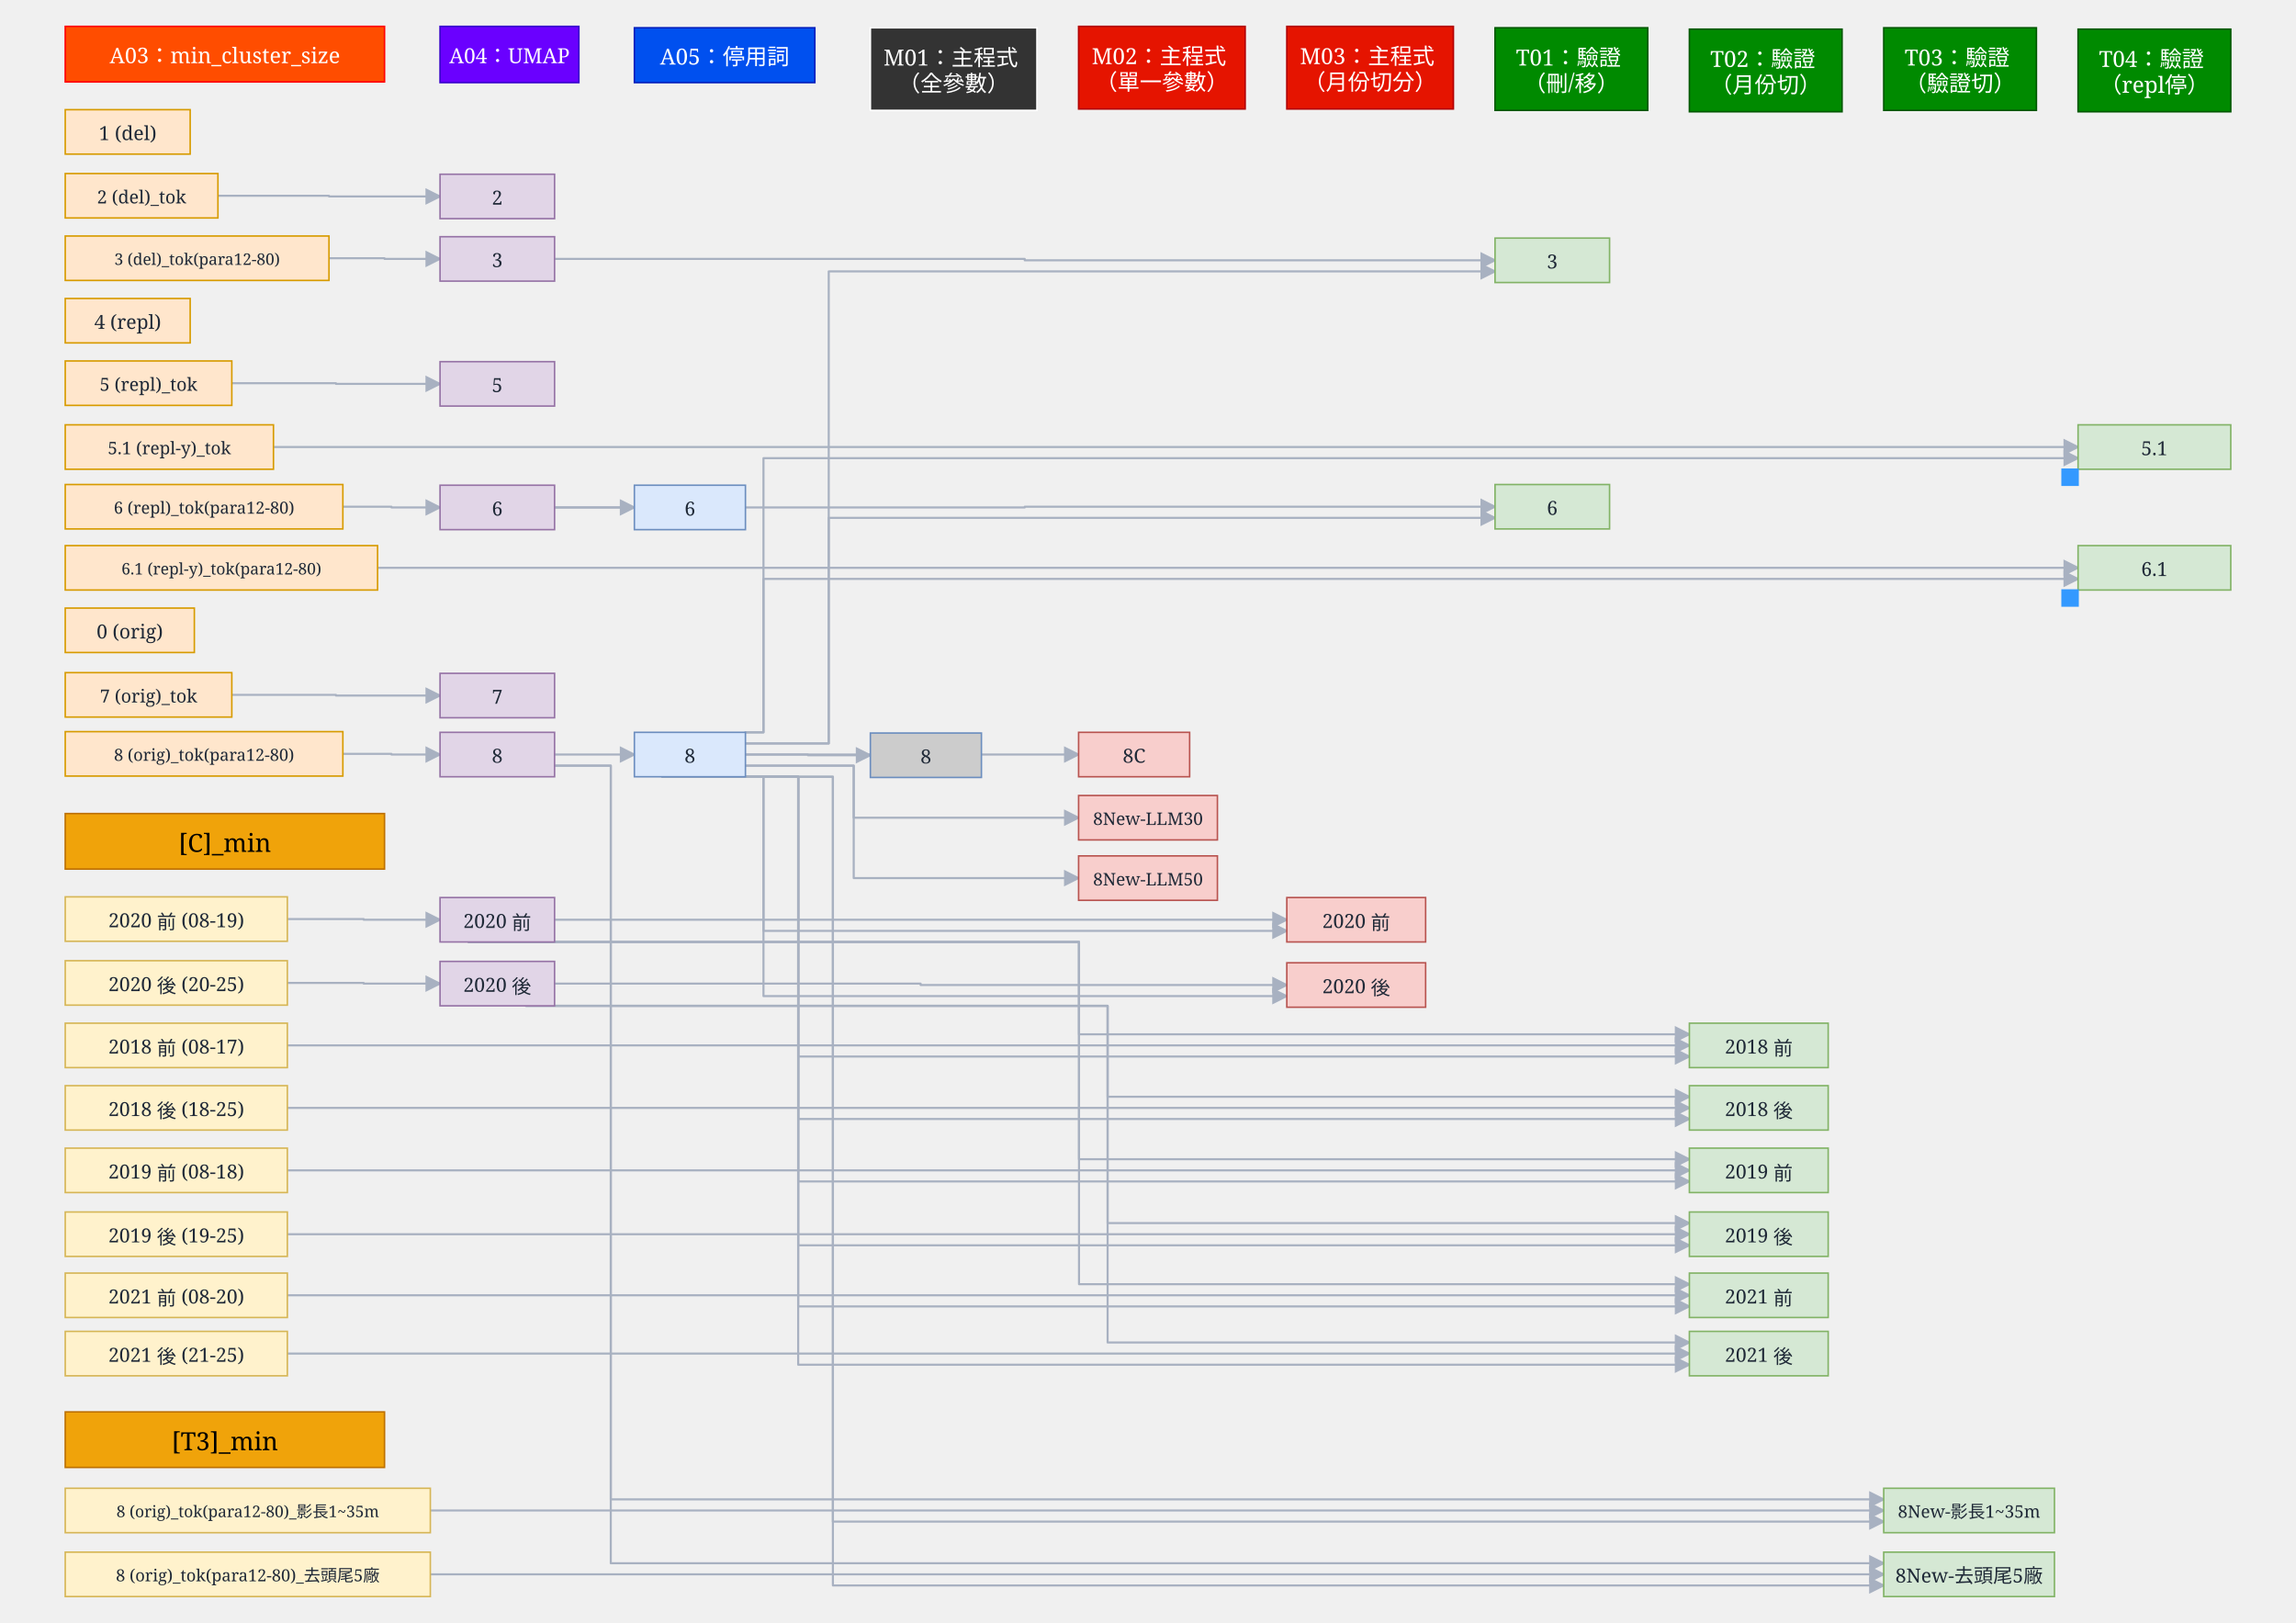
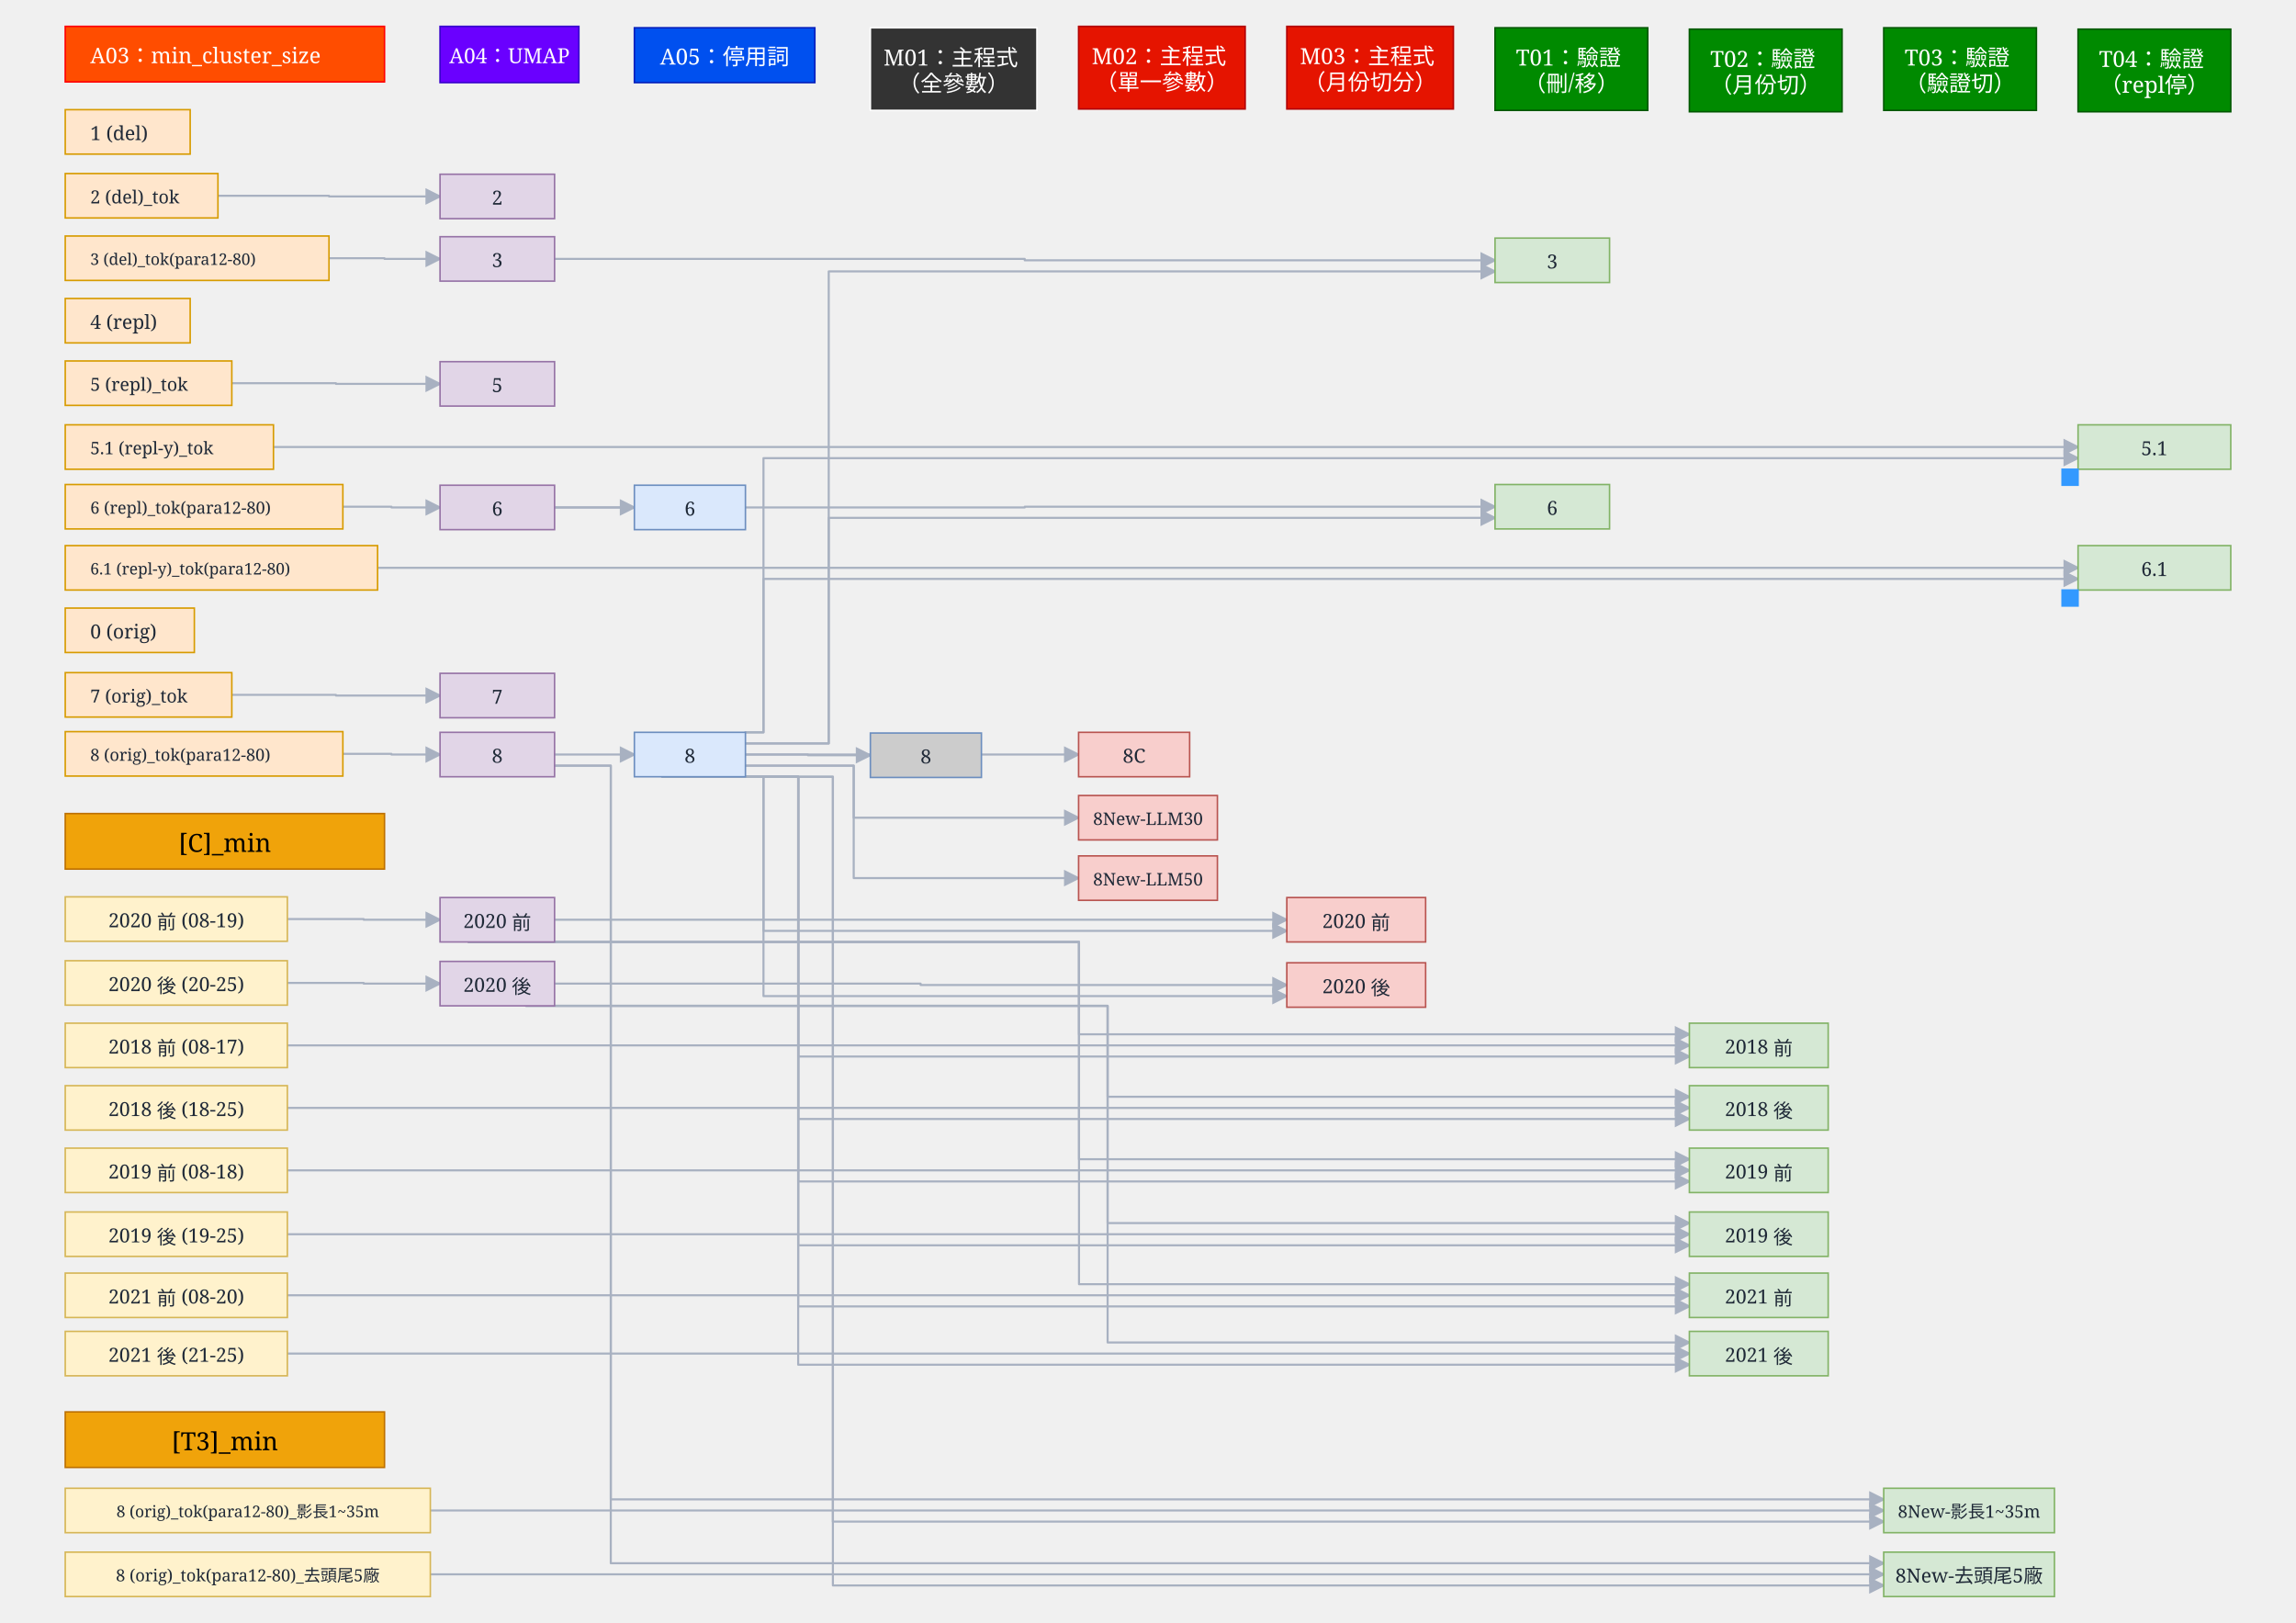
<svg xmlns="http://www.w3.org/2000/svg" viewBox="0 0 1654 1169" role="img" aria-label="DEV-BT 完整實驗運行架構圖">
  <style>
    .edge { fill: none; stroke: #a8b1c1; stroke-width: 1.5; stroke-linejoin: round; stroke-linecap: round; }
    .edge.active { stroke-width: 2.4; stroke-dasharray: 7 5; animation: flow 0.9s linear infinite; }
    .node rect { stroke-width: 1.1; }
    .node text { font-family: "Noto Serif TC", "PMingLiU", serif; text-anchor: middle; dominant-baseline: alphabetic; }
+     .dataset-node text { text-anchor: start; }
    a .node:hover rect { stroke: #0f766e; stroke-width: 3; }
    a .node:hover text { fill: #0f766e; font-weight: 700; }
    .node:hover rect { stroke-width: 2.6; }
    @keyframes flow { to { stroke-dashoffset: -12; } }
  </style>
  <defs>
    <marker id="arrow" markerWidth="8" markerHeight="8" refX="7" refY="4" orient="auto">
      <path d="M0,0 L8,4 L0,8 z" fill="context-stroke" />
    </marker>
  </defs>
  <path d="M 157.0 141.0 L 237.0 141.0 L 237.0 141.5 L 317.0 141.5" class="edge" data-source="mRq0KLDsOoRAvhbJz9B0-3" data-target="mRq0KLDsOoRAvhbJz9B0-19" data-color="#475569" marker-end="url(#arrow)" />
  <path d="M 237.0 186.0 L 277.0 186.0 L 277.0 186.5 L 317.0 186.5" class="edge" data-source="mRq0KLDsOoRAvhbJz9B0-5" data-target="mRq0KLDsOoRAvhbJz9B0-21" data-color="#475569" marker-end="url(#arrow)" />
  <path d="M 247.0 365.0 L 282.0 365.0 L 282.0 365.5 L 317.0 365.5" class="edge" data-source="mRq0KLDsOoRAvhbJz9B0-9" data-target="mRq0KLDsOoRAvhbJz9B0-23" data-color="#475569" marker-end="url(#arrow)" />
  <path d="M 167.0 500.5 L 242.0 500.5 L 242.0 501.0 L 317.0 501.0" class="edge" data-source="mRq0KLDsOoRAvhbJz9B0-11" data-target="mRq0KLDsOoRAvhbJz9B0-24" data-color="#475569" marker-end="url(#arrow)" />
  <path d="M 247.0 543.0 L 282.0 543.0 L 282.0 543.5 L 317.0 543.5" class="edge" data-source="mRq0KLDsOoRAvhbJz9B0-13" data-target="mRq0KLDsOoRAvhbJz9B0-26" data-color="#475569" marker-end="url(#arrow)" />
  <path d="M 167.0 276.0 L 242.0 276.0 L 242.0 276.5 L 317.0 276.5" class="edge" data-source="mRq0KLDsOoRAvhbJz9B0-17" data-target="mRq0KLDsOoRAvhbJz9B0-27" data-color="#475569" marker-end="url(#arrow)" />
  <path d="M 399.5 186.5 L 738.2 186.5 L 738.2 187.5 L 1077.0 187.5" class="edge" data-source="mRq0KLDsOoRAvhbJz9B0-21" data-target="mRq0KLDsOoRAvhbJz9B0-85" data-color="#9933FF" marker-end="url(#arrow)" />
  <path d="M 399.5 365.5 L 457.0 365.5" class="edge" data-source="mRq0KLDsOoRAvhbJz9B0-23" data-target="mRq0KLDsOoRAvhbJz9B0-29" data-color="#9933FF" marker-end="url(#arrow)" />
  <path d="M 399.5 543.5 L 457.0 543.5" class="edge" data-source="mRq0KLDsOoRAvhbJz9B0-26" data-target="mRq0KLDsOoRAvhbJz9B0-45" data-color="#9933FF" marker-end="url(#arrow)" />
  <path d="M 399.5 551.5 L 440.0 551.5 L 440.0 1080.0 L 1357.0 1080.0" class="edge" data-source="mRq0KLDsOoRAvhbJz9B0-26" data-target="mRq0KLDsOoRAvhbJz9B0-96" data-color="#FF0000" marker-end="url(#arrow)" />
  <path d="M 399.5 551.5 L 440.0 551.5 L 440.0 1126.0 L 1357.0 1126.0" class="edge" data-source="mRq0KLDsOoRAvhbJz9B0-26" data-target="mRq0KLDsOoRAvhbJz9B0-97" data-color="#FF0000" marker-end="url(#arrow)" />
  <path d="M 537.0 543.5 L 582.0 543.5 L 582.0 544.0 L 627.0 544.0" class="edge" data-source="mRq0KLDsOoRAvhbJz9B0-45" data-target="mRq0KLDsOoRAvhbJz9B0-69" data-color="#3399FF" marker-end="url(#arrow)" />
  <path d="M 537.0 551.5 L 615.0 551.5 L 615.0 589.0 L 777.0 589.0" class="edge" data-source="mRq0KLDsOoRAvhbJz9B0-45" data-target="mRq0KLDsOoRAvhbJz9B0-49" data-color="#3399FF" marker-end="url(#arrow)" />
  <path d="M 537.0 551.5 L 615.0 551.5 L 615.0 632.5 L 777.0 632.5" class="edge" data-source="mRq0KLDsOoRAvhbJz9B0-45" data-target="mRq0KLDsOoRAvhbJz9B0-50" data-color="#3399FF" marker-end="url(#arrow)" />
  <path d="M 537.0 535.5 L 597.0 535.5 L 597.0 374.0 L 597.0 373.0 L 1077.0 373.0" class="edge" data-source="mRq0KLDsOoRAvhbJz9B0-45" data-target="mRq0KLDsOoRAvhbJz9B0-86" data-color="#3399FF" marker-end="url(#arrow)" />
  <path d="M 497.0 559.5 L 550.0 559.5 L 550.0 717.5 L 927.0 717.5" class="edge" data-source="mRq0KLDsOoRAvhbJz9B0-45" data-target="mRq0KLDsOoRAvhbJz9B0-82" data-color="#3399FF" marker-end="url(#arrow)" />
  <path d="M 497.0 559.5 L 550.0 559.5 L 550.0 670.5 L 927.0 670.5" class="edge" data-source="mRq0KLDsOoRAvhbJz9B0-45" data-target="mRq0KLDsOoRAvhbJz9B0-81" data-color="#3399FF" marker-end="url(#arrow)" />
  <path d="M 537.0 535.5 L 597.0 535.5 L 597.0 196.0 L 597.0 195.5 L 1077.0 195.5" class="edge" data-source="mRq0KLDsOoRAvhbJz9B0-45" data-target="mRq0KLDsOoRAvhbJz9B0-85" data-color="#3399FF" marker-end="url(#arrow)" />
  <path d="M 517.0 559.5 L 575.0 559.5 L 575.0 761.0 L 1217.0 761.0" class="edge" data-source="mRq0KLDsOoRAvhbJz9B0-45" data-target="mRq0KLDsOoRAvhbJz9B0-89" data-color="#3399FF" marker-end="url(#arrow)" />
  <path d="M 517.0 559.5 L 575.0 559.5 L 575.0 806.0 L 1217.0 806.0" class="edge" data-source="mRq0KLDsOoRAvhbJz9B0-45" data-target="mRq0KLDsOoRAvhbJz9B0-90" data-color="#3399FF" marker-end="url(#arrow)" />
  <path d="M 517.0 559.5 L 575.0 559.5 L 575.0 851.0 L 1217.0 851.0" class="edge" data-source="mRq0KLDsOoRAvhbJz9B0-45" data-target="mRq0KLDsOoRAvhbJz9B0-92" data-color="#3399FF" marker-end="url(#arrow)" />
  <path d="M 517.0 559.5 L 575.0 559.5 L 575.0 897.0 L 1217.0 897.0" class="edge" data-source="mRq0KLDsOoRAvhbJz9B0-45" data-target="mRq0KLDsOoRAvhbJz9B0-91" data-color="#3399FF" marker-end="url(#arrow)" />
  <path d="M 517.0 559.5 L 575.0 559.5 L 575.0 941.0 L 1217.0 941.0" class="edge" data-source="mRq0KLDsOoRAvhbJz9B0-45" data-target="mRq0KLDsOoRAvhbJz9B0-93" data-color="#3399FF" marker-end="url(#arrow)" />
  <path d="M 517.0 559.5 L 575.0 559.5 L 575.0 983.0 L 1217.0 983.0" class="edge" data-source="mRq0KLDsOoRAvhbJz9B0-45" data-target="mRq0KLDsOoRAvhbJz9B0-94" data-color="#3399FF" marker-end="url(#arrow)" />
  <path d="M 537.0 527.5 L 550.0 527.5 L 550.0 417.0 L 1497.0 417.0" class="edge" data-source="mRq0KLDsOoRAvhbJz9B0-45" data-target="mRq0KLDsOoRAvhbJz9B0-108" data-color="#3399FF" marker-end="url(#arrow)" />
  <path d="M 537.0 527.5 L 550.0 527.5 L 550.0 330.0 L 1497.0 330.0" class="edge" data-source="mRq0KLDsOoRAvhbJz9B0-45" data-target="mRq0KLDsOoRAvhbJz9B0-100" data-color="#3399FF" marker-end="url(#arrow)" />
  <path d="M 477.0 559.5 L 600.0 559.5 L 600.0 1096.0 L 1357.0 1096.0" class="edge" data-source="mRq0KLDsOoRAvhbJz9B0-45" data-target="mRq0KLDsOoRAvhbJz9B0-96" data-color="#3399FF" marker-end="url(#arrow)" />
  <path d="M 477.0 559.5 L 600.0 559.5 L 600.0 1142.0 L 1357.0 1142.0" class="edge" data-source="mRq0KLDsOoRAvhbJz9B0-45" data-target="mRq0KLDsOoRAvhbJz9B0-97" data-color="#3399FF" marker-end="url(#arrow)" />
  <path d="M 207.0 708.0 L 262.0 708.0 L 262.0 708.5 L 317.0 708.5" class="edge" data-source="mRq0KLDsOoRAvhbJz9B0-53" data-target="mRq0KLDsOoRAvhbJz9B0-80" data-color="#475569" marker-end="url(#arrow)" />
  <path d="M 207.0 753.0 L 1217.0 753.0" class="edge" data-source="mRq0KLDsOoRAvhbJz9B0-55" data-target="mRq0KLDsOoRAvhbJz9B0-89" data-color="#475569" marker-end="url(#arrow)" />
  <path d="M 207.0 798.0 L 1217.0 798.0" class="edge" data-source="mRq0KLDsOoRAvhbJz9B0-57" data-target="mRq0KLDsOoRAvhbJz9B0-90" data-color="#000000" marker-end="url(#arrow)" />
  <path d="M 207.0 889.0 L 1217.0 889.0" class="edge" data-source="mRq0KLDsOoRAvhbJz9B0-59" data-target="mRq0KLDsOoRAvhbJz9B0-91" data-color="#475569" marker-end="url(#arrow)" />
  <path d="M 207.0 933.0 L 1217.0 933.0" class="edge" data-source="mRq0KLDsOoRAvhbJz9B0-61" data-target="mRq0KLDsOoRAvhbJz9B0-93" data-color="#475569" marker-end="url(#arrow)" />
  <path d="M 207.0 975.0 L 1217.0 975.0" class="edge" data-source="mRq0KLDsOoRAvhbJz9B0-63" data-target="mRq0KLDsOoRAvhbJz9B0-94" data-color="#475569" marker-end="url(#arrow)" />
  <path d="M 207.0 843.0 L 1217.0 843.0" class="edge" data-source="mRq0KLDsOoRAvhbJz9B0-65" data-target="mRq0KLDsOoRAvhbJz9B0-92" data-color="#475569" marker-end="url(#arrow)" />
  <path d="M 207.0 662.0 L 262.0 662.0 L 262.0 662.5 L 317.0 662.5" class="edge" data-source="mRq0KLDsOoRAvhbJz9B0-67" data-target="mRq0KLDsOoRAvhbJz9B0-75" data-color="#475569" marker-end="url(#arrow)" />
  <path d="M 399.5 662.5 L 927.0 662.5" class="edge" data-source="mRq0KLDsOoRAvhbJz9B0-75" data-target="mRq0KLDsOoRAvhbJz9B0-81" data-color="#9933FF" marker-end="url(#arrow)" />
  <path d="M 337.6 678.5 L 777.3 678.5 L 777.3 745.0 L 1217.0 745.0" class="edge" data-source="mRq0KLDsOoRAvhbJz9B0-75" data-target="mRq0KLDsOoRAvhbJz9B0-89" data-color="#FF0000" marker-end="url(#arrow)" />
  <path d="M 337.6 678.5 L 777.3 678.5 L 777.3 835.0 L 1217.0 835.0" class="edge" data-source="mRq0KLDsOoRAvhbJz9B0-75" data-target="mRq0KLDsOoRAvhbJz9B0-92" data-color="#FF0000" marker-end="url(#arrow)" />
  <path d="M 337.6 678.5 L 777.3 678.5 L 777.3 925.0 L 1217.0 925.0" class="edge" data-source="mRq0KLDsOoRAvhbJz9B0-75" data-target="mRq0KLDsOoRAvhbJz9B0-93" data-color="#FF0000" marker-end="url(#arrow)" />
  <path d="M 399.5 708.5 L 663.2 708.5 L 663.2 709.5 L 927.0 709.5" class="edge" data-source="mRq0KLDsOoRAvhbJz9B0-80" data-target="mRq0KLDsOoRAvhbJz9B0-82" data-color="#9933FF" marker-end="url(#arrow)" />
  <path d="M 378.9 724.5 L 797.9 724.5 L 797.9 790.0 L 1217.0 790.0" class="edge" data-source="mRq0KLDsOoRAvhbJz9B0-80" data-target="mRq0KLDsOoRAvhbJz9B0-90" data-color="#9933FF" marker-end="url(#arrow)" />
  <path d="M 378.9 724.5 L 797.9 724.5 L 797.9 881.0 L 1217.0 881.0" class="edge" data-source="mRq0KLDsOoRAvhbJz9B0-80" data-target="mRq0KLDsOoRAvhbJz9B0-91" data-color="#9933FF" marker-end="url(#arrow)" />
  <path d="M 378.9 724.5 L 797.9 724.5 L 797.9 967.0 L 1217.0 967.0" class="edge" data-source="mRq0KLDsOoRAvhbJz9B0-80" data-target="mRq0KLDsOoRAvhbJz9B0-94" data-color="#9933FF" marker-end="url(#arrow)" />
  <path d="M 537.0 543.5 L 777.0 543.5" class="edge" data-source="mRq0KLDsOoRAvhbJz9B0-45" data-target="mRq0KLDsOoRAvhbJz9B0-48" data-color="#3399FF" marker-end="url(#arrow)" />
  <path d="M 399.5 365.5 L 738.2 365.5 L 738.2 365.0 L 1077.0 365.0" class="edge" data-source="mRq0KLDsOoRAvhbJz9B0-23" data-target="mRq0KLDsOoRAvhbJz9B0-86" data-color="#9933FF" marker-end="url(#arrow)" />
  <path d="M 197.0 322.0 L 1497.0 322.0" class="edge" data-source="mRq0KLDsOoRAvhbJz9B0-99" data-target="mRq0KLDsOoRAvhbJz9B0-100" data-color="#475569" marker-end="url(#arrow)" />
  <path d="M 272.0 409.0 L 1497.0 409.0" class="edge" data-source="mRq0KLDsOoRAvhbJz9B0-103" data-target="mRq0KLDsOoRAvhbJz9B0-108" data-color="#475569" marker-end="url(#arrow)" />
  <path d="M 310.0 1134.0 L 1357.0 1134.0" class="edge" data-source="mRq0KLDsOoRAvhbJz9B0-118" data-target="mRq0KLDsOoRAvhbJz9B0-97" data-color="#475569" marker-end="url(#arrow)" />
  <path d="M 310.0 1088.0 L 1357.0 1088.0" class="edge" data-source="mRq0KLDsOoRAvhbJz9B0-119" data-target="mRq0KLDsOoRAvhbJz9B0-96" data-color="#475569" marker-end="url(#arrow)" />
-   <g class="node" data-id="mRq0KLDsOoRAvhbJz9B0-1" data-label="A03：min_cluster_size">
+   <g class="node dataset-node" data-id="mRq0KLDsOoRAvhbJz9B0-1" data-label="A03：min_cluster_size">
    <rect x="47.0" y="19.0" width="230.0" height="40.0" fill="#ff4d00" stroke="#FF0000" />
-     <text x="162.0" y="45.5" fill="#ffffff" font-size="15.5">
-       <tspan x="162.0" dy="0.0">A03：min_cluster_size</tspan>
-     </text>
-   </g>
-   <g class="node" data-id="mRq0KLDsOoRAvhbJz9B0-3" data-label="2 (del)_tok">
+     <text x="65.0" y="45.5" fill="#ffffff" font-size="15.5">
+       <tspan x="65.0" dy="0.0">A03：min_cluster_size</tspan>
+     </text>
+   </g>
+   <g class="node dataset-node" data-id="mRq0KLDsOoRAvhbJz9B0-3" data-label="2 (del)_tok">
    <rect x="47.0" y="125.0" width="110.0" height="32.0" fill="#ffe6cc" stroke="#d79b00" />
-     <text x="102.0" y="146.5" fill="#1f2937" font-size="13.0">
-       <tspan x="102.0" dy="0.0">2 (del)_tok</tspan>
-     </text>
-   </g>
-   <g class="node" data-id="mRq0KLDsOoRAvhbJz9B0-5" data-label="3 (del)_tok(para12-80)">
+     <text x="65.0" y="146.5" fill="#1f2937" font-size="13.0">
+       <tspan x="65.0" dy="0.0">2 (del)_tok</tspan>
+     </text>
+   </g>
+   <g class="node dataset-node" data-id="mRq0KLDsOoRAvhbJz9B0-5" data-label="3 (del)_tok(para12-80)">
    <rect x="47.0" y="170.0" width="190.0" height="32.0" fill="#ffe6cc" stroke="#d79b00" />
-     <text x="142.0" y="190.8" fill="#1f2937" font-size="11.5">
-       <tspan x="142.0" dy="0.0">3 (del)_tok(para12-80)</tspan>
-     </text>
-   </g>
-   <g class="node" data-id="mRq0KLDsOoRAvhbJz9B0-6" data-label="4 (repl)">
+     <text x="65.0" y="190.8" fill="#1f2937" font-size="11.5">
+       <tspan x="65.0" dy="0.0">3 (del)_tok(para12-80)</tspan>
+     </text>
+   </g>
+   <g class="node dataset-node" data-id="mRq0KLDsOoRAvhbJz9B0-6" data-label="4 (repl)">
    <rect x="47.0" y="215.0" width="90.0" height="32.0" fill="#ffe6cc" stroke="#d79b00" />
-     <text x="92.0" y="236.9" fill="#1f2937" font-size="14.0">
-       <tspan x="92.0" dy="0.0">4 (repl)</tspan>
-     </text>
-   </g>
-   <g class="node" data-id="mRq0KLDsOoRAvhbJz9B0-9" data-label="6 (repl)_tok(para12-80)">
+     <text x="65.0" y="236.9" fill="#1f2937" font-size="14.0">
+       <tspan x="65.0" dy="0.0">4 (repl)</tspan>
+     </text>
+   </g>
+   <g class="node dataset-node" data-id="mRq0KLDsOoRAvhbJz9B0-9" data-label="6 (repl)_tok(para12-80)">
    <rect x="47.0" y="349.0" width="200.0" height="32.0" fill="#ffe6cc" stroke="#d79b00" />
-     <text x="147.0" y="370.0" fill="#1f2937" font-size="12.0">
-       <tspan x="147.0" dy="0.0">6 (repl)_tok(para12-80)</tspan>
-     </text>
-   </g>
-   <g class="node" data-id="mRq0KLDsOoRAvhbJz9B0-11" data-label="7 (orig)_tok">
+     <text x="65.0" y="370.0" fill="#1f2937" font-size="12.0">
+       <tspan x="65.0" dy="0.0">6 (repl)_tok(para12-80)</tspan>
+     </text>
+   </g>
+   <g class="node dataset-node" data-id="mRq0KLDsOoRAvhbJz9B0-11" data-label="7 (orig)_tok">
    <rect x="47.0" y="484.5" width="120.0" height="32.0" fill="#ffe6cc" stroke="#d79b00" />
-     <text x="107.0" y="506.0" fill="#1f2937" font-size="13.0">
-       <tspan x="107.0" dy="0.0">7 (orig)_tok</tspan>
-     </text>
-   </g>
-   <g class="node" data-id="mRq0KLDsOoRAvhbJz9B0-13" data-label="8 (orig)_tok(para12-80)">
+     <text x="65.0" y="506.0" fill="#1f2937" font-size="13.0">
+       <tspan x="65.0" dy="0.0">7 (orig)_tok</tspan>
+     </text>
+   </g>
+   <g class="node dataset-node" data-id="mRq0KLDsOoRAvhbJz9B0-13" data-label="8 (orig)_tok(para12-80)">
    <rect x="47.0" y="527.0" width="200.0" height="32.0" fill="#ffe6cc" stroke="#d79b00" />
-     <text x="147.0" y="548.0" fill="#1f2937" font-size="12.0">
-       <tspan x="147.0" dy="0.0">8 (orig)_tok(para12-80)</tspan>
+     <text x="65.0" y="548.0" fill="#1f2937" font-size="12.0">
+       <tspan x="65.0" dy="0.0">8 (orig)_tok(para12-80)</tspan>
    </text>
  </g>
  <g class="node" data-id="mRq0KLDsOoRAvhbJz9B0-14" data-label="A04：UMAP">
    <rect x="317.0" y="19.0" width="100.0" height="40.5" fill="#6a00ff" stroke="#3700CC" />
    <text x="367.0" y="45.5" fill="#ffffff" font-size="15.0">
      <tspan x="367.0" dy="0.0">A04：UMAP</tspan>
    </text>
  </g>
-   <g class="node" data-id="mRq0KLDsOoRAvhbJz9B0-17" data-label="5 (repl)_tok">
+   <g class="node dataset-node" data-id="mRq0KLDsOoRAvhbJz9B0-17" data-label="5 (repl)_tok">
    <rect x="47.0" y="260.0" width="120.0" height="32.0" fill="#ffe6cc" stroke="#d79b00" />
-     <text x="107.0" y="281.5" fill="#1f2937" font-size="13.0">
-       <tspan x="107.0" dy="0.0">5 (repl)_tok</tspan>
-     </text>
-   </g>
-   <g class="node" data-id="mRq0KLDsOoRAvhbJz9B0-18" data-label="1 (del)">
+     <text x="65.0" y="281.5" fill="#1f2937" font-size="13.0">
+       <tspan x="65.0" dy="0.0">5 (repl)_tok</tspan>
+     </text>
+   </g>
+   <g class="node dataset-node" data-id="mRq0KLDsOoRAvhbJz9B0-18" data-label="1 (del)">
    <rect x="47.0" y="79.0" width="90.0" height="32.0" fill="#ffe6cc" stroke="#d79b00" />
-     <text x="92.0" y="100.9" fill="#1f2937" font-size="14.0">
-       <tspan x="92.0" dy="0.0">1 (del)</tspan>
+     <text x="65.0" y="100.9" fill="#1f2937" font-size="14.0">
+       <tspan x="65.0" dy="0.0">1 (del)</tspan>
    </text>
  </g>
  <g class="node" data-id="mRq0KLDsOoRAvhbJz9B0-19" data-label="2">
    <rect x="317.0" y="125.5" width="82.5" height="32.0" fill="#e1d5e7" stroke="#9673a6" />
    <text x="358.2" y="147.4" fill="#1f2937" font-size="14.0">
      <tspan x="358.2" dy="0.0">2</tspan>
    </text>
  </g>
  <g class="node" data-id="mRq0KLDsOoRAvhbJz9B0-21" data-label="3">
    <rect x="317.0" y="170.5" width="82.5" height="32.0" fill="#e1d5e7" stroke="#9673a6" />
    <text x="358.2" y="192.4" fill="#1f2937" font-size="14.0">
      <tspan x="358.2" dy="0.0">3</tspan>
    </text>
  </g>
  <g class="node" data-id="mRq0KLDsOoRAvhbJz9B0-23" data-label="6">
    <rect x="317.0" y="349.5" width="82.5" height="32.0" fill="#e1d5e7" stroke="#9673a6" />
    <text x="358.2" y="371.4" fill="#1f2937" font-size="14.0">
      <tspan x="358.2" dy="0.0">6</tspan>
    </text>
  </g>
  <g class="node" data-id="mRq0KLDsOoRAvhbJz9B0-24" data-label="7">
    <rect x="317.0" y="485.0" width="82.5" height="32.0" fill="#e1d5e7" stroke="#9673a6" />
    <text x="358.2" y="506.9" fill="#1f2937" font-size="14.0">
      <tspan x="358.2" dy="0.0">7</tspan>
    </text>
  </g>
  <g class="node" data-id="mRq0KLDsOoRAvhbJz9B0-26" data-label="8">
    <rect x="317.0" y="527.5" width="82.5" height="32.0" fill="#e1d5e7" stroke="#9673a6" />
    <text x="358.2" y="549.4" fill="#1f2937" font-size="14.0">
      <tspan x="358.2" dy="0.0">8</tspan>
    </text>
  </g>
  <g class="node" data-id="mRq0KLDsOoRAvhbJz9B0-27" data-label="5">
    <rect x="317.0" y="260.5" width="82.5" height="32.0" fill="#e1d5e7" stroke="#9673a6" />
    <text x="358.2" y="282.4" fill="#1f2937" font-size="14.0">
      <tspan x="358.2" dy="0.0">5</tspan>
    </text>
  </g>
  <g class="node" data-id="mRq0KLDsOoRAvhbJz9B0-28" data-label="A05：停用詞">
    <rect x="457.0" y="20.0" width="130.0" height="39.5" fill="#0050ef" stroke="#001DBC" />
    <text x="522.0" y="46.5" fill="#ffffff" font-size="16.0">
      <tspan x="522.0" dy="0.0">A05：停用詞</tspan>
    </text>
  </g>
  <g class="node" data-id="mRq0KLDsOoRAvhbJz9B0-29" data-label="6">
    <rect x="457.0" y="349.5" width="80.0" height="32.0" fill="#dae8fc" stroke="#6c8ebf" />
    <text x="497.0" y="371.4" fill="#1f2937" font-size="14.0">
      <tspan x="497.0" dy="0.0">6</tspan>
    </text>
  </g>
  <g class="node" data-id="mRq0KLDsOoRAvhbJz9B0-45" data-label="8">
    <rect x="457.0" y="527.5" width="80.0" height="32.0" fill="#dae8fc" stroke="#6c8ebf" />
    <text x="497.0" y="549.4" fill="#1f2937" font-size="14.0">
      <tspan x="497.0" dy="0.0">8</tspan>
    </text>
  </g>
  <g class="node" data-id="mRq0KLDsOoRAvhbJz9B0-46" data-label="M01：主程式 （全參數）">
    <rect x="627.0" y="20.0" width="120.0" height="59.5" fill="#333333" stroke="#FFFFFF" />
    <text x="687.0" y="47.2" fill="#FFFFFF" font-size="16.0">
      <tspan x="687.0" dy="0.0">M01：主程式</tspan>
      <tspan x="687.0" dy="18.6">（全參數）</tspan>
    </text>
  </g>
  <g class="node" data-id="mRq0KLDsOoRAvhbJz9B0-47" data-label="M02：主程式 （單一參數）">
    <rect x="777.0" y="19.0" width="120.0" height="59.5" fill="#e51400" stroke="#B20000" />
    <text x="837.0" y="46.2" fill="#FFFFFF" font-size="16.0">
      <tspan x="837.0" dy="0.0">M02：主程式</tspan>
      <tspan x="837.0" dy="18.6">（單一參數）</tspan>
    </text>
  </g>
  <g class="node" data-id="mRq0KLDsOoRAvhbJz9B0-48" data-label="8C">
    <rect x="777.0" y="527.5" width="80.0" height="32.0" fill="#f8cecc" stroke="#b85450" />
    <text x="817.0" y="549.4" fill="#1f2937" font-size="14.0">
      <tspan x="817.0" dy="0.0">8C</tspan>
    </text>
  </g>
  <a href="../../results/m02-llm30.html">
    <g class="node" data-id="mRq0KLDsOoRAvhbJz9B0-49" data-label="8New-LLM30">
      <rect x="777.0" y="573.0" width="100.0" height="32.0" fill="#f8cecc" stroke="#b85450" />
      <text x="827.0" y="594.2" fill="#1f2937" font-size="12.5">
        <tspan x="827.0" dy="0.0">8New-LLM30</tspan>
      </text>
    </g>
  </a>
  <a href="../../results/m02-llm50.html">
    <g class="node" data-id="mRq0KLDsOoRAvhbJz9B0-50" data-label="8New-LLM50">
      <rect x="777.0" y="616.5" width="100.0" height="32.0" fill="#f8cecc" stroke="#b85450" />
      <text x="827.0" y="637.8" fill="#1f2937" font-size="12.5">
        <tspan x="827.0" dy="0.0">8New-LLM50</tspan>
      </text>
    </g>
  </a>
  <g class="node" data-id="mRq0KLDsOoRAvhbJz9B0-51" data-label="[C]_min">
    <rect x="47.0" y="586.0" width="230.0" height="40.0" fill="#f0a30a" stroke="#BD7000" />
    <text x="162.0" y="613.6" fill="#000000" font-size="18.0">
      <tspan x="162.0" dy="0.0">[C]_min</tspan>
    </text>
  </g>
  <g class="node" data-id="mRq0KLDsOoRAvhbJz9B0-53" data-label="2020 後 (20-25)">
    <rect x="47.0" y="692.0" width="160.0" height="32.0" fill="#fff2cc" stroke="#d6b656" />
    <text x="127.0" y="713.9" fill="#1f2937" font-size="14.0">
      <tspan x="127.0" dy="0.0">2020 後 (20-25)</tspan>
    </text>
  </g>
  <g class="node" data-id="mRq0KLDsOoRAvhbJz9B0-55" data-label="2018 前 (08-17)">
    <rect x="47.0" y="737.0" width="160.0" height="32.0" fill="#fff2cc" stroke="#d6b656" />
    <text x="127.0" y="758.9" fill="#1f2937" font-size="14.0">
      <tspan x="127.0" dy="0.0">2018 前 (08-17)</tspan>
    </text>
  </g>
  <g class="node" data-id="mRq0KLDsOoRAvhbJz9B0-57" data-label="2018 後 (18-25)">
    <rect x="47.0" y="782.0" width="160.0" height="32.0" fill="#fff2cc" stroke="#d6b656" />
    <text x="127.0" y="803.9" fill="#1f2937" font-size="14.0">
      <tspan x="127.0" dy="0.0">2018 後 (18-25)</tspan>
    </text>
  </g>
  <g class="node" data-id="mRq0KLDsOoRAvhbJz9B0-59" data-label="2019 後 (19-25)">
    <rect x="47.0" y="873.0" width="160.0" height="32.0" fill="#fff2cc" stroke="#d6b656" />
    <text x="127.0" y="894.9" fill="#1f2937" font-size="14.0">
      <tspan x="127.0" dy="0.0">2019 後 (19-25)</tspan>
    </text>
  </g>
  <g class="node" data-id="mRq0KLDsOoRAvhbJz9B0-61" data-label="2021 前 (08-20)">
    <rect x="47.0" y="917.0" width="160.0" height="32.0" fill="#fff2cc" stroke="#d6b656" />
    <text x="127.0" y="938.9" fill="#1f2937" font-size="14.0">
      <tspan x="127.0" dy="0.0">2021 前 (08-20)</tspan>
    </text>
  </g>
  <g class="node" data-id="mRq0KLDsOoRAvhbJz9B0-63" data-label="2021 後 (21-25)">
    <rect x="47.0" y="959.0" width="160.0" height="32.0" fill="#fff2cc" stroke="#d6b656" />
    <text x="127.0" y="980.9" fill="#1f2937" font-size="14.0">
      <tspan x="127.0" dy="0.0">2021 後 (21-25)</tspan>
    </text>
  </g>
  <g class="node" data-id="mRq0KLDsOoRAvhbJz9B0-65" data-label="2019 前 (08-18)">
    <rect x="47.0" y="827.0" width="160.0" height="32.0" fill="#fff2cc" stroke="#d6b656" />
    <text x="127.0" y="848.9" fill="#1f2937" font-size="14.0">
      <tspan x="127.0" dy="0.0">2019 前 (08-18)</tspan>
    </text>
  </g>
  <g class="node" data-id="mRq0KLDsOoRAvhbJz9B0-67" data-label="2020 前 (08-19)">
    <rect x="47.0" y="646.0" width="160.0" height="32.0" fill="#fff2cc" stroke="#d6b656" />
    <text x="127.0" y="667.9" fill="#1f2937" font-size="14.0">
      <tspan x="127.0" dy="0.0">2020 前 (08-19)</tspan>
    </text>
  </g>
  <g class="node" data-id="mRq0KLDsOoRAvhbJz9B0-69" data-label="8">
    <rect x="627.0" y="528.0" width="80.0" height="32.0" fill="#CCCCCC" stroke="#6c8ebf" />
    <text x="667.0" y="549.9" fill="#1f2937" font-size="14.0">
      <tspan x="667.0" dy="0.0">8</tspan>
    </text>
  </g>
  <g class="node" data-id="mRq0KLDsOoRAvhbJz9B0-70" data-label="M03：主程式 （月份切分）">
    <rect x="927.0" y="19.0" width="120.0" height="59.5" fill="#e51400" stroke="#B20000" />
    <text x="987.0" y="46.2" fill="#FFFFFF" font-size="16.0">
      <tspan x="987.0" dy="0.0">M03：主程式</tspan>
      <tspan x="987.0" dy="18.6">（月份切分）</tspan>
    </text>
  </g>
  <a href="../../results/m03-2020-before.html">
    <g class="node" data-id="mRq0KLDsOoRAvhbJz9B0-75" data-label="2020 前">
      <rect x="317.0" y="646.5" width="82.5" height="32.0" fill="#e1d5e7" stroke="#9673a6" />
      <text x="358.2" y="668.4" fill="#1f2937" font-size="14.0">
        <tspan x="358.2" dy="0.0">2020 前</tspan>
      </text>
    </g>
  </a>
  <g class="node" data-id="mRq0KLDsOoRAvhbJz9B0-80" data-label="2020 後">
    <rect x="317.0" y="692.5" width="82.5" height="32.0" fill="#e1d5e7" stroke="#9673a6" />
    <text x="358.2" y="714.4" fill="#1f2937" font-size="14.0">
      <tspan x="358.2" dy="0.0">2020 後</tspan>
    </text>
  </g>
  <a href="../../results/m03-2020-before.html">
    <g class="node" data-id="mRq0KLDsOoRAvhbJz9B0-81" data-label="2020 前">
      <rect x="927.0" y="646.5" width="100.0" height="32.0" fill="#f8cecc" stroke="#b85450" />
      <text x="977.0" y="668.4" fill="#1f2937" font-size="14.0">
        <tspan x="977.0" dy="0.0">2020 前</tspan>
      </text>
    </g>
  </a>
  <g class="node" data-id="mRq0KLDsOoRAvhbJz9B0-82" data-label="2020 後">
    <rect x="927.0" y="693.5" width="100.0" height="32.0" fill="#f8cecc" stroke="#b85450" />
    <text x="977.0" y="715.4" fill="#1f2937" font-size="14.0">
      <tspan x="977.0" dy="0.0">2020 後</tspan>
    </text>
  </g>
  <g class="node" data-id="mRq0KLDsOoRAvhbJz9B0-84" data-label="T01：驗證 （刪/移）">
    <rect x="1077.0" y="20.0" width="110.0" height="59.5" fill="#008a00" stroke="#005700" />
    <text x="1132.0" y="47.2" fill="#ffffff" font-size="16.0">
      <tspan x="1132.0" dy="0.0">T01：驗證</tspan>
      <tspan x="1132.0" dy="18.6">（刪/移）</tspan>
    </text>
  </g>
  <g class="node" data-id="mRq0KLDsOoRAvhbJz9B0-85" data-label="3">
    <rect x="1077.0" y="171.5" width="82.5" height="32.0" fill="#d5e8d4" stroke="#82b366" />
    <text x="1118.2" y="193.4" fill="#1f2937" font-size="14.0">
      <tspan x="1118.2" dy="0.0">3</tspan>
    </text>
  </g>
  <g class="node" data-id="mRq0KLDsOoRAvhbJz9B0-86" data-label="6">
    <rect x="1077.0" y="349.0" width="82.5" height="32.0" fill="#d5e8d4" stroke="#82b366" />
    <text x="1118.2" y="370.9" fill="#1f2937" font-size="14.0">
      <tspan x="1118.2" dy="0.0">6</tspan>
    </text>
  </g>
  <g class="node" data-id="mRq0KLDsOoRAvhbJz9B0-88" data-label="T02：驗證 （月份切）">
    <rect x="1217.0" y="21.0" width="110.0" height="59.5" fill="#008a00" stroke="#005700" />
    <text x="1272.0" y="48.2" fill="#ffffff" font-size="16.0">
      <tspan x="1272.0" dy="0.0">T02：驗證</tspan>
      <tspan x="1272.0" dy="18.6">（月份切）</tspan>
    </text>
  </g>
  <g class="node" data-id="mRq0KLDsOoRAvhbJz9B0-89" data-label="2018 前">
    <rect x="1217.0" y="737.0" width="100.0" height="32.0" fill="#d5e8d4" stroke="#82b366" />
    <text x="1267.0" y="758.9" fill="#1f2937" font-size="14.0">
      <tspan x="1267.0" dy="0.0">2018 前</tspan>
    </text>
  </g>
  <g class="node" data-id="mRq0KLDsOoRAvhbJz9B0-90" data-label="2018 後">
    <rect x="1217.0" y="782.0" width="100.0" height="32.0" fill="#d5e8d4" stroke="#82b366" />
    <text x="1267.0" y="803.9" fill="#1f2937" font-size="14.0">
      <tspan x="1267.0" dy="0.0">2018 後</tspan>
    </text>
  </g>
  <g class="node" data-id="mRq0KLDsOoRAvhbJz9B0-91" data-label="2019 後">
    <rect x="1217.0" y="873.0" width="100.0" height="32.0" fill="#d5e8d4" stroke="#82b366" />
    <text x="1267.0" y="894.9" fill="#1f2937" font-size="14.0">
      <tspan x="1267.0" dy="0.0">2019 後</tspan>
    </text>
  </g>
  <g class="node" data-id="mRq0KLDsOoRAvhbJz9B0-92" data-label="2019 前">
    <rect x="1217.0" y="827.0" width="100.0" height="32.0" fill="#d5e8d4" stroke="#82b366" />
    <text x="1267.0" y="848.9" fill="#1f2937" font-size="14.0">
      <tspan x="1267.0" dy="0.0">2019 前</tspan>
    </text>
  </g>
  <g class="node" data-id="mRq0KLDsOoRAvhbJz9B0-93" data-label="2021 前">
    <rect x="1217.0" y="917.0" width="100.0" height="32.0" fill="#d5e8d4" stroke="#82b366" />
    <text x="1267.0" y="938.9" fill="#1f2937" font-size="14.0">
      <tspan x="1267.0" dy="0.0">2021 前</tspan>
    </text>
  </g>
  <g class="node" data-id="mRq0KLDsOoRAvhbJz9B0-94" data-label="2021 後">
    <rect x="1217.0" y="959.0" width="100.0" height="32.0" fill="#d5e8d4" stroke="#82b366" />
    <text x="1267.0" y="980.9" fill="#1f2937" font-size="14.0">
      <tspan x="1267.0" dy="0.0">2021 後</tspan>
    </text>
  </g>
  <g class="node" data-id="mRq0KLDsOoRAvhbJz9B0-95" data-label="T03：驗證 （驗證切）">
    <rect x="1357.0" y="20.0" width="110.0" height="59.5" fill="#008a00" stroke="#005700" />
    <text x="1412.0" y="47.2" fill="#ffffff" font-size="16.0">
      <tspan x="1412.0" dy="0.0">T03：驗證</tspan>
      <tspan x="1412.0" dy="18.6">（驗證切）</tspan>
    </text>
  </g>
  <g class="node" data-id="mRq0KLDsOoRAvhbJz9B0-96" data-label="8New-影長1~35m">
    <rect x="1357.0" y="1072.0" width="123.0" height="32.0" fill="#d5e8d4" stroke="#82b366" />
    <text x="1418.5" y="1093.2" fill="#1f2937" font-size="12.5">
      <tspan x="1418.5" dy="0.0">8New-影長1~35m</tspan>
    </text>
  </g>
  <g class="node" data-id="mRq0KLDsOoRAvhbJz9B0-97" data-label="8New-去頭尾5廠">
    <rect x="1357.0" y="1118.0" width="123.0" height="32.0" fill="#d5e8d4" stroke="#82b366" />
    <text x="1418.5" y="1139.9" fill="#1f2937" font-size="14.0">
      <tspan x="1418.5" dy="0.0">8New-去頭尾5廠</tspan>
    </text>
  </g>
  <g class="node" data-id="mRq0KLDsOoRAvhbJz9B0-98" data-label="T04：驗證 （repl停）">
    <rect x="1497.0" y="21.0" width="110.0" height="59.5" fill="#008a00" stroke="#005700" />
    <text x="1552.0" y="48.2" fill="#ffffff" font-size="16.0">
      <tspan x="1552.0" dy="0.0">T04：驗證</tspan>
      <tspan x="1552.0" dy="18.6">（repl停）</tspan>
    </text>
  </g>
-   <g class="node" data-id="mRq0KLDsOoRAvhbJz9B0-99" data-label="5.1 (repl-y)_tok">
+   <g class="node dataset-node" data-id="mRq0KLDsOoRAvhbJz9B0-99" data-label="5.1 (repl-y)_tok">
    <rect x="47.0" y="306.0" width="150.0" height="32.0" fill="#ffe6cc" stroke="#d79b00" />
-     <text x="122.0" y="327.2" fill="#1f2937" font-size="12.5">
-       <tspan x="122.0" dy="0.0">5.1 (repl-y)_tok</tspan>
+     <text x="65.0" y="327.2" fill="#1f2937" font-size="12.5">
+       <tspan x="65.0" dy="0.0">5.1 (repl-y)_tok</tspan>
    </text>
  </g>
  <g class="node" data-id="mRq0KLDsOoRAvhbJz9B0-100" data-label="5.1">
    <rect x="1497.0" y="306.0" width="110.0" height="32.0" fill="#d5e8d4" stroke="#82b366" />
    <text x="1552.0" y="327.9" fill="#1f2937" font-size="14.0">
      <tspan x="1552.0" dy="0.0">5.1</tspan>
    </text>
  </g>
-   <g class="node" data-id="mRq0KLDsOoRAvhbJz9B0-103" data-label="6.1 (repl-y)_tok(para12-80)">
+   <g class="node dataset-node" data-id="mRq0KLDsOoRAvhbJz9B0-103" data-label="6.1 (repl-y)_tok(para12-80)">
    <rect x="47.0" y="393.0" width="225.0" height="32.0" fill="#ffe6cc" stroke="#d79b00" />
-     <text x="159.5" y="413.8" fill="#1f2937" font-size="11.5">
-       <tspan x="159.5" dy="0.0">6.1 (repl-y)_tok(para12-80)</tspan>
-     </text>
-   </g>
-   <g class="node" data-id="mRq0KLDsOoRAvhbJz9B0-106" data-label="0 (orig)">
+     <text x="65.0" y="413.8" fill="#1f2937" font-size="11.5">
+       <tspan x="65.0" dy="0.0">6.1 (repl-y)_tok(para12-80)</tspan>
+     </text>
+   </g>
+   <g class="node dataset-node" data-id="mRq0KLDsOoRAvhbJz9B0-106" data-label="0 (orig)">
    <rect x="47.0" y="438.0" width="93.0" height="32.0" fill="#ffe6cc" stroke="#d79b00" />
-     <text x="93.5" y="459.9" fill="#1f2937" font-size="14.0">
-       <tspan x="93.5" dy="0.0">0 (orig)</tspan>
+     <text x="65.0" y="459.9" fill="#1f2937" font-size="14.0">
+       <tspan x="65.0" dy="0.0">0 (orig)</tspan>
    </text>
  </g>
  <g class="node" data-id="mRq0KLDsOoRAvhbJz9B0-108" data-label="6.1">
    <rect x="1497.0" y="393.0" width="110.0" height="32.0" fill="#d5e8d4" stroke="#82b366" />
    <text x="1552.0" y="414.9" fill="#1f2937" font-size="14.0">
      <tspan x="1552.0" dy="0.0">6.1</tspan>
    </text>
  </g>
  <g class="node" data-id="mRq0KLDsOoRAvhbJz9B0-114" data-label="">
    <rect x="1485.5" y="425.0" width="11.5" height="11.5" fill="#3399FF" stroke="#3399FF" />
    <text x="1491.2" y="434.9" fill="#1f2937" font-size="10.0">
      <tspan x="1491.2" dy="0.0" />
    </text>
  </g>
  <g class="node" data-id="mRq0KLDsOoRAvhbJz9B0-116" data-label="">
    <rect x="1485.5" y="338.0" width="11.5" height="11.5" fill="#3399FF" stroke="#3399FF" />
    <text x="1491.2" y="347.9" fill="#1f2937" font-size="10.0">
      <tspan x="1491.2" dy="0.0" />
    </text>
  </g>
  <g class="node" data-id="mRq0KLDsOoRAvhbJz9B0-117" data-label="[T3]_min">
    <rect x="47.0" y="1017.0" width="230.0" height="40.0" fill="#f0a30a" stroke="#BD7000" />
    <text x="162.0" y="1044.6" fill="#000000" font-size="18.0">
      <tspan x="162.0" dy="0.0">[T3]_min</tspan>
    </text>
  </g>
  <g class="node" data-id="mRq0KLDsOoRAvhbJz9B0-118" data-label="8 (orig)_tok(para12-80)_去頭尾5廠">
    <rect x="47.0" y="1118.0" width="263.0" height="32.0" fill="#fff2cc" stroke="#d6b656" />
    <text x="178.5" y="1139.0" fill="#1f2937" font-size="12.0">
      <tspan x="178.5" dy="0.0">8 (orig)_tok(para12-80)_去頭尾5廠</tspan>
    </text>
  </g>
  <g class="node" data-id="mRq0KLDsOoRAvhbJz9B0-119" data-label="8 (orig)_tok(para12-80)_影長1~35m">
    <rect x="47.0" y="1072.0" width="263.0" height="32.0" fill="#fff2cc" stroke="#d6b656" />
    <text x="178.5" y="1092.8" fill="#1f2937" font-size="11.5">
      <tspan x="178.5" dy="0.0">8 (orig)_tok(para12-80)_影長1~35m</tspan>
    </text>
  </g>
</svg>
